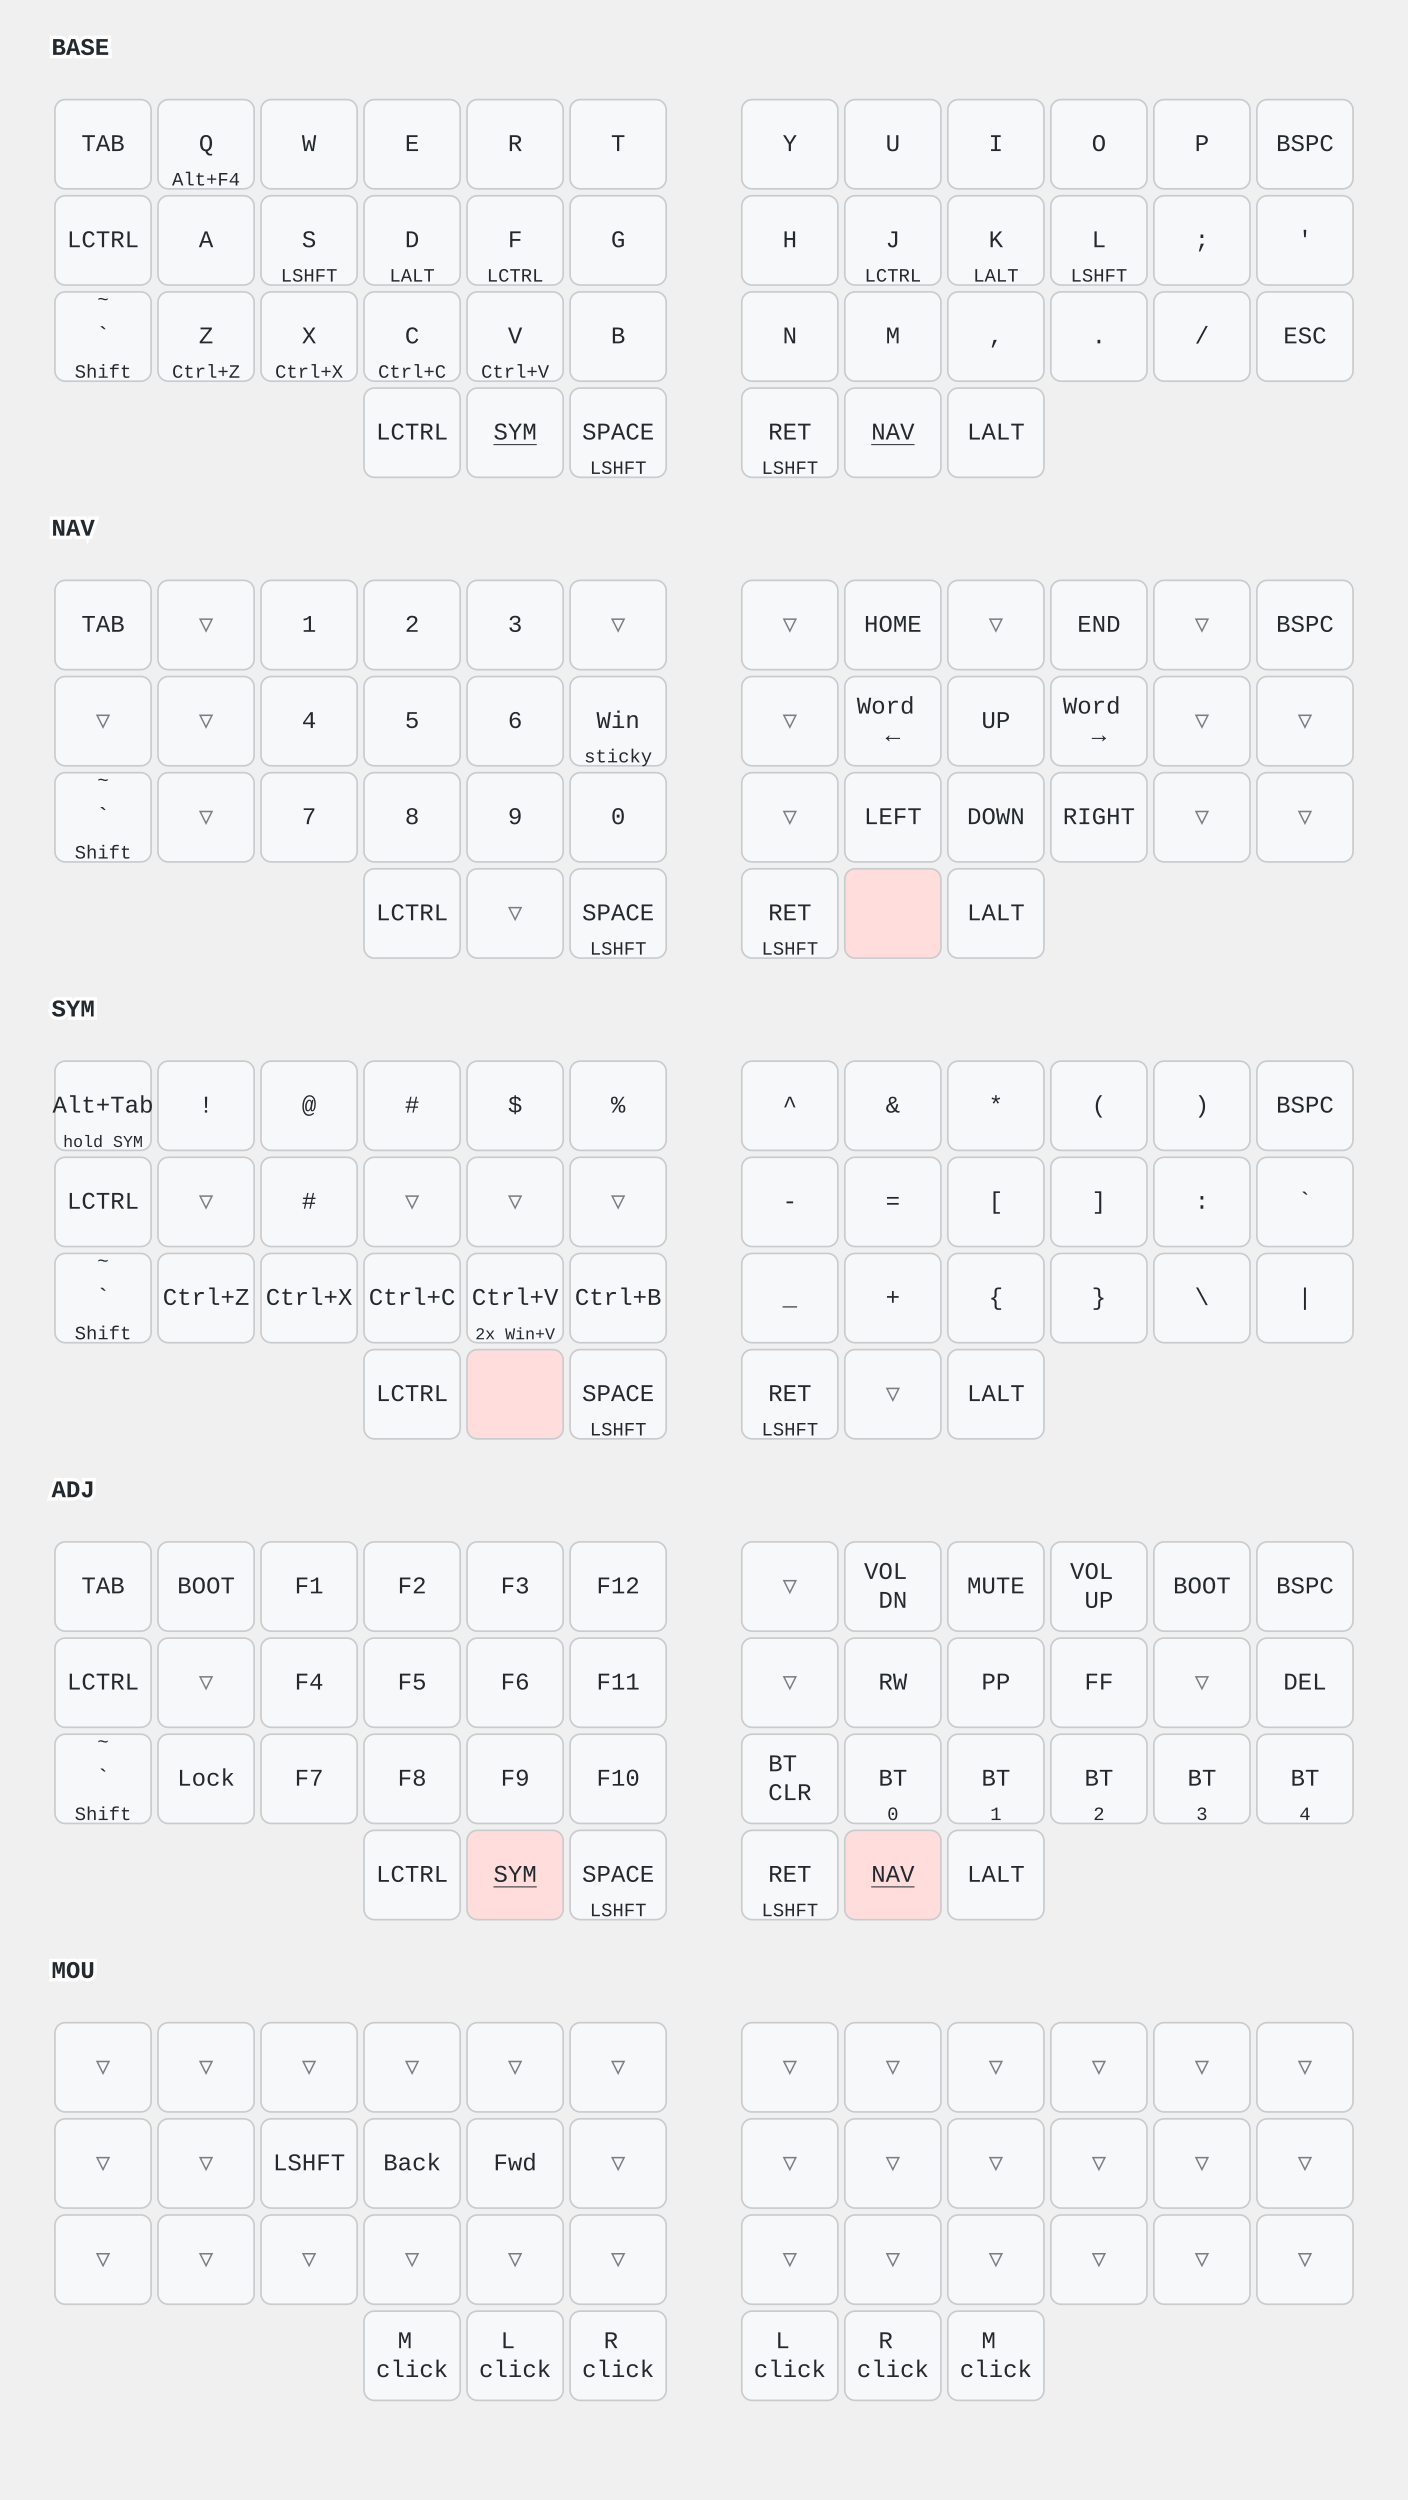
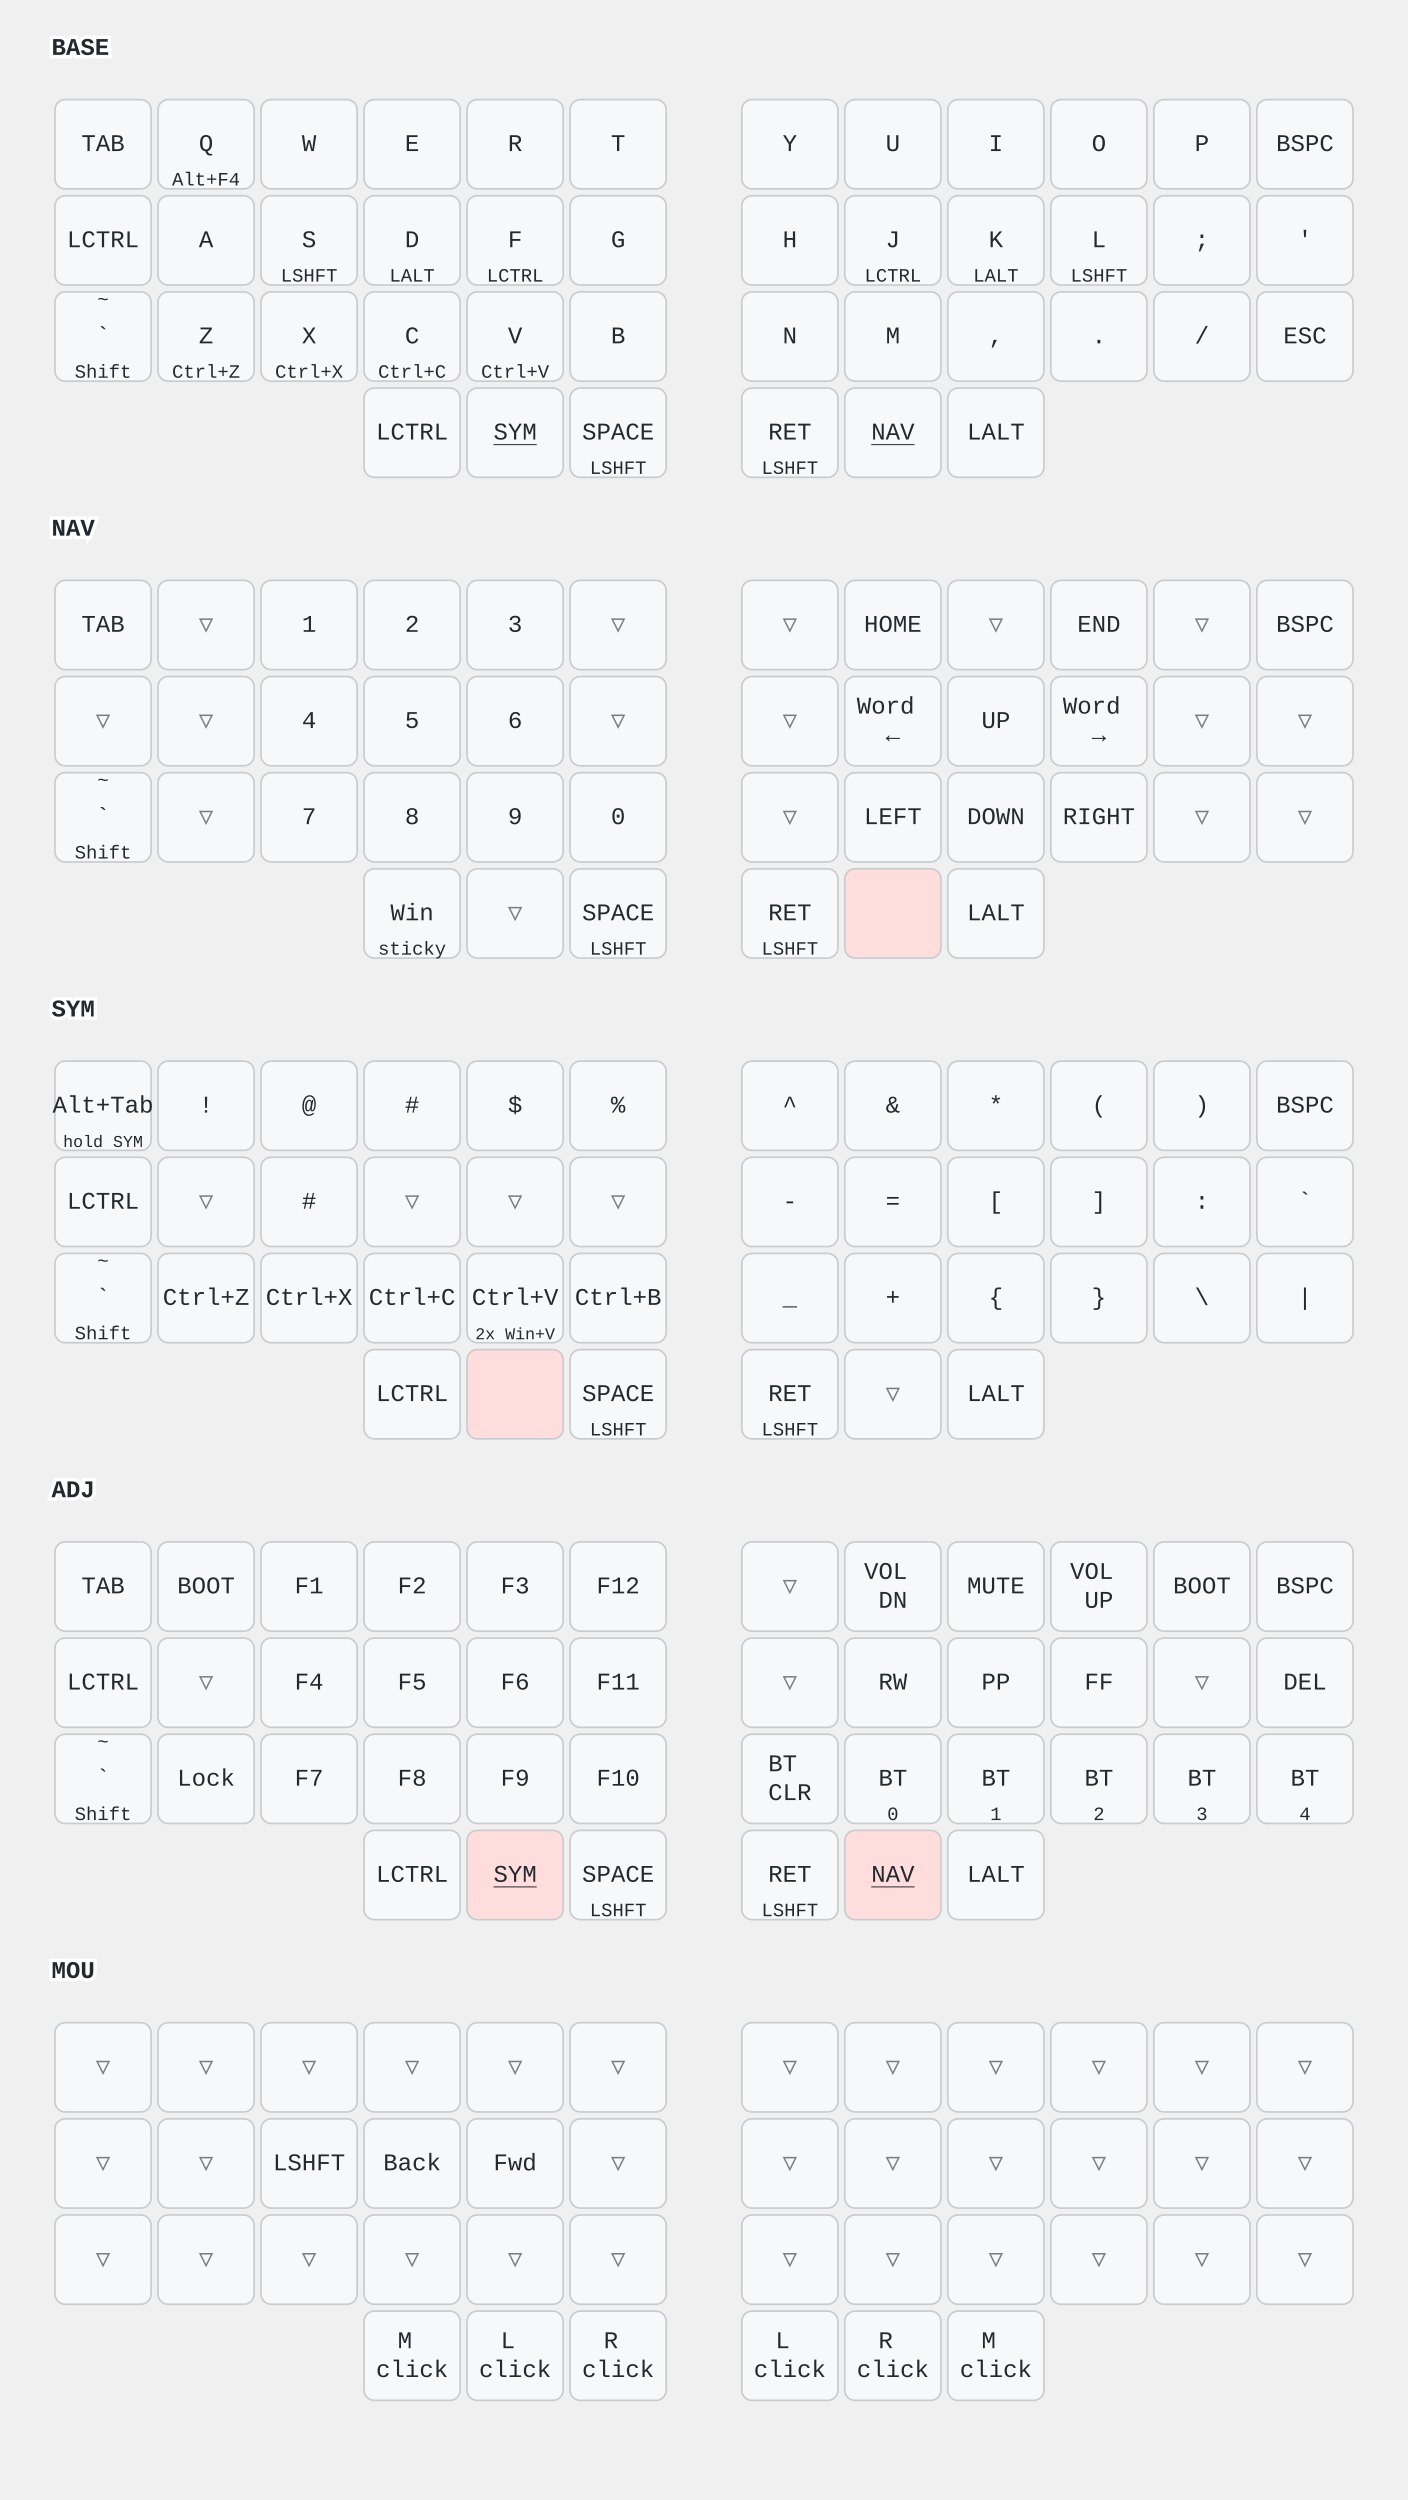
<svg xmlns="http://www.w3.org/2000/svg" width="820" height="1456" viewBox="0 0 820 1456" class="keymap">
  <style>/* inherit to force styles through use tags */
svg path {
    fill: inherit;
}

/* font and background color specifications */
svg.keymap {
    font-family: SFMono-Regular,Consolas,Liberation Mono,Menlo,monospace;
    font-size: 14px;
    font-kerning: normal;
    text-rendering: optimizeLegibility;
    fill: #24292e;
}

/* default key styling */
rect.key {
    fill: #f6f8fa;
}

rect.key, rect.combo {
    stroke: #c9cccf;
    stroke-width: 1;
}

/* default key side styling, only used is draw_key_sides is set */
rect.side {
    filter: brightness(90%);
}

/* color accent for combo boxes */
rect.combo, rect.combo-separate {
    fill: #cdf;
}

/* color accent for held keys */
rect.held, rect.combo.held {
    fill: #fdd;
}

/* color accent for ghost (optional) keys */
rect.ghost, rect.combo.ghost {
    stroke-dasharray: 4, 4;
    stroke-width: 2;
}

text {
    text-anchor: middle;
    dominant-baseline: middle;
}

/* styling for layer labels */
text.label {
    font-weight: bold;
    text-anchor: start;
    stroke: white;
    stroke-width: 4;
    paint-order: stroke;
}

/* styling for optional footer */
text.footer {
    text-anchor: end;
    dominant-baseline: auto;
    stroke: white;
    stroke-width: 4;
    paint-order: stroke;
}

/* styling for combo tap, and key non-tap label text */
text.combo, text.hold, text.shifted, text.left, text.right, text.tl, text.tr, text.bl, text.br {
    font-size: 11px;
}

text.hold, text.bl, text.br {
    text-anchor: middle;
    dominant-baseline: auto;
}

text.shifted, text.tl, text.tr {
    text-anchor: middle;
    dominant-baseline: hanging;
}

text.left, text.tl, text.bl {
    text-anchor: start;
}

text.right, text.tr, text.br {
    text-anchor: end;
}

text.layer-activator {
    text-decoration: underline;
}

/* styling for hold/shifted label text in combo box */
text.combo.hold, text.combo.shifted, text.combo.left, text.combo.right {
    font-size: 8px;
}

/* lighter symbol for transparent keys */
text.trans {
    fill: #7b7e81;
}

/* styling for combo dendrons */
path.combo {
    stroke-width: 1;
    stroke: gray;
    fill: none;
}

/* Start Tabler Icons Cleanup */
/* cannot use height/width with glyphs */
.icon-tabler &gt; path {
    fill: inherit;
    stroke: inherit;
    stroke-width: 2;
}
/* hide tabler's default box */
.icon-tabler &gt; path[stroke="none"][fill="none"] {
    visibility: hidden;
}
/* End Tabler Icons Cleanup */

@media (prefers-color-scheme: dark) {
svg.keymap { fill: #d1d6db; }
rect.key { fill: #3f4750; }
rect.key, rect.combo { stroke: #60666c; }
rect.combo, rect.combo-separate { fill: #1f3d7a; }
rect.held, rect.combo.held { fill: #854747; }
text.label, text.footer { stroke: black; }
text.trans { fill: #7e8184; }
path.combo { stroke: #7f7f7f; }

}</style>
  <g transform="translate(30, 0)" class="layer-BASE">
    <text x="0" y="28" class="label" id="BASE">BASE</text>
    <g transform="translate(0, 56)">
      <g transform="translate(30, 28)" class="key keypos-0">
        <rect rx="6" ry="6" x="-28" y="-26" width="56" height="52" class="key" />
        <text x="0" y="0" class="key tap">TAB</text>
      </g>
      <g transform="translate(90, 28)" class="key keypos-1">
        <rect rx="6" ry="6" x="-28" y="-26" width="56" height="52" class="key" />
        <text x="0" y="0" class="key tap">Q</text>
        <text x="0" y="24" class="key hold">Alt+F4</text>
      </g>
      <g transform="translate(150, 28)" class="key keypos-2">
        <rect rx="6" ry="6" x="-28" y="-26" width="56" height="52" class="key" />
        <text x="0" y="0" class="key tap">W</text>
      </g>
      <g transform="translate(210, 28)" class="key keypos-3">
        <rect rx="6" ry="6" x="-28" y="-26" width="56" height="52" class="key" />
        <text x="0" y="0" class="key tap">E</text>
      </g>
      <g transform="translate(270, 28)" class="key keypos-4">
        <rect rx="6" ry="6" x="-28" y="-26" width="56" height="52" class="key" />
        <text x="0" y="0" class="key tap">R</text>
      </g>
      <g transform="translate(330, 28)" class="key keypos-5">
        <rect rx="6" ry="6" x="-28" y="-26" width="56" height="52" class="key" />
        <text x="0" y="0" class="key tap">T</text>
      </g>
      <g transform="translate(430, 28)" class="key keypos-6">
        <rect rx="6" ry="6" x="-28" y="-26" width="56" height="52" class="key" />
        <text x="0" y="0" class="key tap">Y</text>
      </g>
      <g transform="translate(490, 28)" class="key keypos-7">
        <rect rx="6" ry="6" x="-28" y="-26" width="56" height="52" class="key" />
        <text x="0" y="0" class="key tap">U</text>
      </g>
      <g transform="translate(550, 28)" class="key keypos-8">
        <rect rx="6" ry="6" x="-28" y="-26" width="56" height="52" class="key" />
        <text x="0" y="0" class="key tap">I</text>
      </g>
      <g transform="translate(610, 28)" class="key keypos-9">
        <rect rx="6" ry="6" x="-28" y="-26" width="56" height="52" class="key" />
        <text x="0" y="0" class="key tap">O</text>
      </g>
      <g transform="translate(670, 28)" class="key keypos-10">
        <rect rx="6" ry="6" x="-28" y="-26" width="56" height="52" class="key" />
        <text x="0" y="0" class="key tap">P</text>
      </g>
      <g transform="translate(730, 28)" class="key keypos-11">
        <rect rx="6" ry="6" x="-28" y="-26" width="56" height="52" class="key" />
        <text x="0" y="0" class="key tap">BSPC</text>
      </g>
      <g transform="translate(30, 84)" class="key keypos-12">
        <rect rx="6" ry="6" x="-28" y="-26" width="56" height="52" class="key" />
        <text x="0" y="0" class="key tap">LCTRL</text>
      </g>
      <g transform="translate(90, 84)" class="key keypos-13">
        <rect rx="6" ry="6" x="-28" y="-26" width="56" height="52" class="key" />
        <text x="0" y="0" class="key tap">A</text>
      </g>
      <g transform="translate(150, 84)" class="key keypos-14">
        <rect rx="6" ry="6" x="-28" y="-26" width="56" height="52" class="key" />
        <text x="0" y="0" class="key tap">S</text>
        <text x="0" y="24" class="key hold">LSHFT</text>
      </g>
      <g transform="translate(210, 84)" class="key keypos-15">
        <rect rx="6" ry="6" x="-28" y="-26" width="56" height="52" class="key" />
        <text x="0" y="0" class="key tap">D</text>
        <text x="0" y="24" class="key hold">LALT</text>
      </g>
      <g transform="translate(270, 84)" class="key keypos-16">
        <rect rx="6" ry="6" x="-28" y="-26" width="56" height="52" class="key" />
        <text x="0" y="0" class="key tap">F</text>
        <text x="0" y="24" class="key hold">LCTRL</text>
      </g>
      <g transform="translate(330, 84)" class="key keypos-17">
        <rect rx="6" ry="6" x="-28" y="-26" width="56" height="52" class="key" />
        <text x="0" y="0" class="key tap">G</text>
      </g>
      <g transform="translate(430, 84)" class="key keypos-18">
        <rect rx="6" ry="6" x="-28" y="-26" width="56" height="52" class="key" />
        <text x="0" y="0" class="key tap">H</text>
      </g>
      <g transform="translate(490, 84)" class="key keypos-19">
        <rect rx="6" ry="6" x="-28" y="-26" width="56" height="52" class="key" />
        <text x="0" y="0" class="key tap">J</text>
        <text x="0" y="24" class="key hold">LCTRL</text>
      </g>
      <g transform="translate(550, 84)" class="key keypos-20">
        <rect rx="6" ry="6" x="-28" y="-26" width="56" height="52" class="key" />
        <text x="0" y="0" class="key tap">K</text>
        <text x="0" y="24" class="key hold">LALT</text>
      </g>
      <g transform="translate(610, 84)" class="key keypos-21">
        <rect rx="6" ry="6" x="-28" y="-26" width="56" height="52" class="key" />
        <text x="0" y="0" class="key tap">L</text>
        <text x="0" y="24" class="key hold">LSHFT</text>
      </g>
      <g transform="translate(670, 84)" class="key keypos-22">
        <rect rx="6" ry="6" x="-28" y="-26" width="56" height="52" class="key" />
        <text x="0" y="0" class="key tap">;</text>
      </g>
      <g transform="translate(730, 84)" class="key keypos-23">
        <rect rx="6" ry="6" x="-28" y="-26" width="56" height="52" class="key" />
        <text x="0" y="0" class="key tap">'</text>
      </g>
      <g transform="translate(30, 140)" class="key keypos-24">
        <rect rx="6" ry="6" x="-28" y="-26" width="56" height="52" class="key" />
        <text x="0" y="0" class="key tap">`</text>
        <text x="0" y="24" class="key hold">Shift</text>
        <text x="0" y="-24" class="key shifted">~</text>
      </g>
      <g transform="translate(90, 140)" class="key keypos-25">
        <rect rx="6" ry="6" x="-28" y="-26" width="56" height="52" class="key" />
        <text x="0" y="0" class="key tap">Z</text>
        <text x="0" y="24" class="key hold">Ctrl+Z</text>
      </g>
      <g transform="translate(150, 140)" class="key keypos-26">
        <rect rx="6" ry="6" x="-28" y="-26" width="56" height="52" class="key" />
        <text x="0" y="0" class="key tap">X</text>
        <text x="0" y="24" class="key hold">Ctrl+X</text>
      </g>
      <g transform="translate(210, 140)" class="key keypos-27">
        <rect rx="6" ry="6" x="-28" y="-26" width="56" height="52" class="key" />
        <text x="0" y="0" class="key tap">C</text>
        <text x="0" y="24" class="key hold">Ctrl+C</text>
      </g>
      <g transform="translate(270, 140)" class="key keypos-28">
        <rect rx="6" ry="6" x="-28" y="-26" width="56" height="52" class="key" />
        <text x="0" y="0" class="key tap">V</text>
        <text x="0" y="24" class="key hold">Ctrl+V</text>
      </g>
      <g transform="translate(330, 140)" class="key keypos-29">
        <rect rx="6" ry="6" x="-28" y="-26" width="56" height="52" class="key" />
        <text x="0" y="0" class="key tap">B</text>
      </g>
      <g transform="translate(430, 140)" class="key keypos-30">
        <rect rx="6" ry="6" x="-28" y="-26" width="56" height="52" class="key" />
        <text x="0" y="0" class="key tap">N</text>
      </g>
      <g transform="translate(490, 140)" class="key keypos-31">
        <rect rx="6" ry="6" x="-28" y="-26" width="56" height="52" class="key" />
        <text x="0" y="0" class="key tap">M</text>
      </g>
      <g transform="translate(550, 140)" class="key keypos-32">
        <rect rx="6" ry="6" x="-28" y="-26" width="56" height="52" class="key" />
        <text x="0" y="0" class="key tap">,</text>
      </g>
      <g transform="translate(610, 140)" class="key keypos-33">
        <rect rx="6" ry="6" x="-28" y="-26" width="56" height="52" class="key" />
        <text x="0" y="0" class="key tap">.</text>
      </g>
      <g transform="translate(670, 140)" class="key keypos-34">
        <rect rx="6" ry="6" x="-28" y="-26" width="56" height="52" class="key" />
        <text x="0" y="0" class="key tap">/</text>
      </g>
      <g transform="translate(730, 140)" class="key keypos-35">
        <rect rx="6" ry="6" x="-28" y="-26" width="56" height="52" class="key" />
        <text x="0" y="0" class="key tap">ESC</text>
      </g>
      <g transform="translate(210, 196)" class="key keypos-36">
        <rect rx="6" ry="6" x="-28" y="-26" width="56" height="52" class="key" />
        <text x="0" y="0" class="key tap">LCTRL</text>
      </g>
      <g transform="translate(270, 196)" class="key keypos-37">
        <rect rx="6" ry="6" x="-28" y="-26" width="56" height="52" class="key" />
        <a href="#SYM">
          <text x="0" y="0" class="key tap layer-activator">SYM</text>
        </a>
      </g>
      <g transform="translate(330, 196)" class="key keypos-38">
        <rect rx="6" ry="6" x="-28" y="-26" width="56" height="52" class="key" />
        <text x="0" y="0" class="key tap">SPACE</text>
        <text x="0" y="24" class="key hold">LSHFT</text>
      </g>
      <g transform="translate(430, 196)" class="key keypos-39">
        <rect rx="6" ry="6" x="-28" y="-26" width="56" height="52" class="key" />
        <text x="0" y="0" class="key tap">RET</text>
        <text x="0" y="24" class="key hold">LSHFT</text>
      </g>
      <g transform="translate(490, 196)" class="key keypos-40">
        <rect rx="6" ry="6" x="-28" y="-26" width="56" height="52" class="key" />
        <a href="#NAV">
          <text x="0" y="0" class="key tap layer-activator">NAV</text>
        </a>
      </g>
      <g transform="translate(550, 196)" class="key keypos-41">
        <rect rx="6" ry="6" x="-28" y="-26" width="56" height="52" class="key" />
        <text x="0" y="0" class="key tap">LALT</text>
      </g>
    </g>
  </g>
  <g transform="translate(30, 280)" class="layer-NAV">
    <text x="0" y="28" class="label" id="NAV">NAV</text>
    <g transform="translate(0, 56)">
      <g transform="translate(30, 28)" class="key keypos-0">
        <rect rx="6" ry="6" x="-28" y="-26" width="56" height="52" class="key" />
        <text x="0" y="0" class="key tap">TAB</text>
      </g>
      <g transform="translate(90, 28)" class="key trans keypos-1">
        <rect rx="6" ry="6" x="-28" y="-26" width="56" height="52" class="key trans" />
        <text x="0" y="0" class="key trans tap">▽</text>
      </g>
      <g transform="translate(150, 28)" class="key keypos-2">
        <rect rx="6" ry="6" x="-28" y="-26" width="56" height="52" class="key" />
        <text x="0" y="0" class="key tap">1</text>
      </g>
      <g transform="translate(210, 28)" class="key keypos-3">
        <rect rx="6" ry="6" x="-28" y="-26" width="56" height="52" class="key" />
        <text x="0" y="0" class="key tap">2</text>
      </g>
      <g transform="translate(270, 28)" class="key keypos-4">
        <rect rx="6" ry="6" x="-28" y="-26" width="56" height="52" class="key" />
        <text x="0" y="0" class="key tap">3</text>
      </g>
      <g transform="translate(330, 28)" class="key trans keypos-5">
        <rect rx="6" ry="6" x="-28" y="-26" width="56" height="52" class="key trans" />
        <text x="0" y="0" class="key trans tap">▽</text>
      </g>
      <g transform="translate(430, 28)" class="key trans keypos-6">
        <rect rx="6" ry="6" x="-28" y="-26" width="56" height="52" class="key trans" />
        <text x="0" y="0" class="key trans tap">▽</text>
      </g>
      <g transform="translate(490, 28)" class="key keypos-7">
        <rect rx="6" ry="6" x="-28" y="-26" width="56" height="52" class="key" />
        <text x="0" y="0" class="key tap">HOME</text>
      </g>
      <g transform="translate(550, 28)" class="key trans keypos-8">
        <rect rx="6" ry="6" x="-28" y="-26" width="56" height="52" class="key trans" />
        <text x="0" y="0" class="key trans tap">▽</text>
      </g>
      <g transform="translate(610, 28)" class="key keypos-9">
        <rect rx="6" ry="6" x="-28" y="-26" width="56" height="52" class="key" />
        <text x="0" y="0" class="key tap">END</text>
      </g>
      <g transform="translate(670, 28)" class="key trans keypos-10">
        <rect rx="6" ry="6" x="-28" y="-26" width="56" height="52" class="key trans" />
        <text x="0" y="0" class="key trans tap">▽</text>
      </g>
      <g transform="translate(730, 28)" class="key keypos-11">
        <rect rx="6" ry="6" x="-28" y="-26" width="56" height="52" class="key" />
        <text x="0" y="0" class="key tap">BSPC</text>
      </g>
      <g transform="translate(30, 84)" class="key trans keypos-12">
        <rect rx="6" ry="6" x="-28" y="-26" width="56" height="52" class="key trans" />
        <text x="0" y="0" class="key trans tap">▽</text>
      </g>
      <g transform="translate(90, 84)" class="key trans keypos-13">
        <rect rx="6" ry="6" x="-28" y="-26" width="56" height="52" class="key trans" />
        <text x="0" y="0" class="key trans tap">▽</text>
      </g>
      <g transform="translate(150, 84)" class="key keypos-14">
        <rect rx="6" ry="6" x="-28" y="-26" width="56" height="52" class="key" />
        <text x="0" y="0" class="key tap">4</text>
      </g>
      <g transform="translate(210, 84)" class="key keypos-15">
        <rect rx="6" ry="6" x="-28" y="-26" width="56" height="52" class="key" />
        <text x="0" y="0" class="key tap">5</text>
      </g>
      <g transform="translate(270, 84)" class="key keypos-16">
        <rect rx="6" ry="6" x="-28" y="-26" width="56" height="52" class="key" />
        <text x="0" y="0" class="key tap">6</text>
      </g>
-       <g transform="translate(330, 84)" class="key keypos-17">
-         <rect rx="6" ry="6" x="-28" y="-26" width="56" height="52" class="key" />
-         <text x="0" y="0" class="key tap">Win</text>
-         <text x="0" y="24" class="key hold">sticky</text>
+       <g transform="translate(330, 84)" class="key trans keypos-17">
+         <rect rx="6" ry="6" x="-28" y="-26" width="56" height="52" class="key trans" />
+         <text x="0" y="0" class="key trans tap">▽</text>
      </g>
      <g transform="translate(430, 84)" class="key trans keypos-18">
        <rect rx="6" ry="6" x="-28" y="-26" width="56" height="52" class="key trans" />
        <text x="0" y="0" class="key trans tap">▽</text>
      </g>
      <g transform="translate(490, 84)" class="key keypos-19">
        <rect rx="6" ry="6" x="-28" y="-26" width="56" height="52" class="key" />
        <text x="0" y="0" class="key tap">
          <tspan x="0" dy="-0.6em">Word</tspan>
          <tspan x="0" dy="1.2em">←</tspan>
        </text>
      </g>
      <g transform="translate(550, 84)" class="key keypos-20">
        <rect rx="6" ry="6" x="-28" y="-26" width="56" height="52" class="key" />
        <text x="0" y="0" class="key tap">UP</text>
      </g>
      <g transform="translate(610, 84)" class="key keypos-21">
        <rect rx="6" ry="6" x="-28" y="-26" width="56" height="52" class="key" />
        <text x="0" y="0" class="key tap">
          <tspan x="0" dy="-0.6em">Word</tspan>
          <tspan x="0" dy="1.2em">→</tspan>
        </text>
      </g>
      <g transform="translate(670, 84)" class="key trans keypos-22">
        <rect rx="6" ry="6" x="-28" y="-26" width="56" height="52" class="key trans" />
        <text x="0" y="0" class="key trans tap">▽</text>
      </g>
      <g transform="translate(730, 84)" class="key trans keypos-23">
        <rect rx="6" ry="6" x="-28" y="-26" width="56" height="52" class="key trans" />
        <text x="0" y="0" class="key trans tap">▽</text>
      </g>
      <g transform="translate(30, 140)" class="key keypos-24">
        <rect rx="6" ry="6" x="-28" y="-26" width="56" height="52" class="key" />
        <text x="0" y="0" class="key tap">`</text>
        <text x="0" y="24" class="key hold">Shift</text>
        <text x="0" y="-24" class="key shifted">~</text>
      </g>
      <g transform="translate(90, 140)" class="key trans keypos-25">
        <rect rx="6" ry="6" x="-28" y="-26" width="56" height="52" class="key trans" />
        <text x="0" y="0" class="key trans tap">▽</text>
      </g>
      <g transform="translate(150, 140)" class="key keypos-26">
        <rect rx="6" ry="6" x="-28" y="-26" width="56" height="52" class="key" />
        <text x="0" y="0" class="key tap">7</text>
      </g>
      <g transform="translate(210, 140)" class="key keypos-27">
        <rect rx="6" ry="6" x="-28" y="-26" width="56" height="52" class="key" />
        <text x="0" y="0" class="key tap">8</text>
      </g>
      <g transform="translate(270, 140)" class="key keypos-28">
        <rect rx="6" ry="6" x="-28" y="-26" width="56" height="52" class="key" />
        <text x="0" y="0" class="key tap">9</text>
      </g>
      <g transform="translate(330, 140)" class="key keypos-29">
        <rect rx="6" ry="6" x="-28" y="-26" width="56" height="52" class="key" />
        <text x="0" y="0" class="key tap">0</text>
      </g>
      <g transform="translate(430, 140)" class="key trans keypos-30">
        <rect rx="6" ry="6" x="-28" y="-26" width="56" height="52" class="key trans" />
        <text x="0" y="0" class="key trans tap">▽</text>
      </g>
      <g transform="translate(490, 140)" class="key keypos-31">
        <rect rx="6" ry="6" x="-28" y="-26" width="56" height="52" class="key" />
        <text x="0" y="0" class="key tap">LEFT</text>
      </g>
      <g transform="translate(550, 140)" class="key keypos-32">
        <rect rx="6" ry="6" x="-28" y="-26" width="56" height="52" class="key" />
        <text x="0" y="0" class="key tap">DOWN</text>
      </g>
      <g transform="translate(610, 140)" class="key keypos-33">
        <rect rx="6" ry="6" x="-28" y="-26" width="56" height="52" class="key" />
        <text x="0" y="0" class="key tap">RIGHT</text>
      </g>
      <g transform="translate(670, 140)" class="key trans keypos-34">
        <rect rx="6" ry="6" x="-28" y="-26" width="56" height="52" class="key trans" />
        <text x="0" y="0" class="key trans tap">▽</text>
      </g>
      <g transform="translate(730, 140)" class="key trans keypos-35">
        <rect rx="6" ry="6" x="-28" y="-26" width="56" height="52" class="key trans" />
        <text x="0" y="0" class="key trans tap">▽</text>
      </g>
      <g transform="translate(210, 196)" class="key keypos-36">
        <rect rx="6" ry="6" x="-28" y="-26" width="56" height="52" class="key" />
-         <text x="0" y="0" class="key tap">LCTRL</text>
+         <text x="0" y="0" class="key tap">Win</text>
+         <text x="0" y="24" class="key hold">sticky</text>
      </g>
      <g transform="translate(270, 196)" class="key trans keypos-37">
        <rect rx="6" ry="6" x="-28" y="-26" width="56" height="52" class="key trans" />
        <text x="0" y="0" class="key trans tap">▽</text>
      </g>
      <g transform="translate(330, 196)" class="key keypos-38">
        <rect rx="6" ry="6" x="-28" y="-26" width="56" height="52" class="key" />
        <text x="0" y="0" class="key tap">SPACE</text>
        <text x="0" y="24" class="key hold">LSHFT</text>
      </g>
      <g transform="translate(430, 196)" class="key keypos-39">
        <rect rx="6" ry="6" x="-28" y="-26" width="56" height="52" class="key" />
        <text x="0" y="0" class="key tap">RET</text>
        <text x="0" y="24" class="key hold">LSHFT</text>
      </g>
      <g transform="translate(490, 196)" class="key held keypos-40">
        <rect rx="6" ry="6" x="-28" y="-26" width="56" height="52" class="key held" />
      </g>
      <g transform="translate(550, 196)" class="key keypos-41">
        <rect rx="6" ry="6" x="-28" y="-26" width="56" height="52" class="key" />
        <text x="0" y="0" class="key tap">LALT</text>
      </g>
    </g>
  </g>
  <g transform="translate(30, 560)" class="layer-SYM">
    <text x="0" y="28" class="label" id="SYM">SYM</text>
    <g transform="translate(0, 56)">
      <g transform="translate(30, 28)" class="key keypos-0">
        <rect rx="6" ry="6" x="-28" y="-26" width="56" height="52" class="key" />
        <text x="0" y="0" class="key tap">Alt+Tab</text>
        <text x="0" y="24" class="key hold">
          <tspan style="font-size: 88%">hold SYM</tspan>
        </text>
      </g>
      <g transform="translate(90, 28)" class="key keypos-1">
        <rect rx="6" ry="6" x="-28" y="-26" width="56" height="52" class="key" />
        <text x="0" y="0" class="key tap">!</text>
      </g>
      <g transform="translate(150, 28)" class="key keypos-2">
        <rect rx="6" ry="6" x="-28" y="-26" width="56" height="52" class="key" />
        <text x="0" y="0" class="key tap">@</text>
      </g>
      <g transform="translate(210, 28)" class="key keypos-3">
        <rect rx="6" ry="6" x="-28" y="-26" width="56" height="52" class="key" />
        <text x="0" y="0" class="key tap">#</text>
      </g>
      <g transform="translate(270, 28)" class="key keypos-4">
        <rect rx="6" ry="6" x="-28" y="-26" width="56" height="52" class="key" />
        <text x="0" y="0" class="key tap">$</text>
      </g>
      <g transform="translate(330, 28)" class="key keypos-5">
        <rect rx="6" ry="6" x="-28" y="-26" width="56" height="52" class="key" />
        <text x="0" y="0" class="key tap">%</text>
      </g>
      <g transform="translate(430, 28)" class="key keypos-6">
        <rect rx="6" ry="6" x="-28" y="-26" width="56" height="52" class="key" />
        <text x="0" y="0" class="key tap">^</text>
      </g>
      <g transform="translate(490, 28)" class="key keypos-7">
        <rect rx="6" ry="6" x="-28" y="-26" width="56" height="52" class="key" />
        <text x="0" y="0" class="key tap">&amp;</text>
      </g>
      <g transform="translate(550, 28)" class="key keypos-8">
        <rect rx="6" ry="6" x="-28" y="-26" width="56" height="52" class="key" />
        <text x="0" y="0" class="key tap">*</text>
      </g>
      <g transform="translate(610, 28)" class="key keypos-9">
        <rect rx="6" ry="6" x="-28" y="-26" width="56" height="52" class="key" />
        <text x="0" y="0" class="key tap">(</text>
      </g>
      <g transform="translate(670, 28)" class="key keypos-10">
        <rect rx="6" ry="6" x="-28" y="-26" width="56" height="52" class="key" />
        <text x="0" y="0" class="key tap">)</text>
      </g>
      <g transform="translate(730, 28)" class="key keypos-11">
        <rect rx="6" ry="6" x="-28" y="-26" width="56" height="52" class="key" />
        <text x="0" y="0" class="key tap">BSPC</text>
      </g>
      <g transform="translate(30, 84)" class="key keypos-12">
        <rect rx="6" ry="6" x="-28" y="-26" width="56" height="52" class="key" />
        <text x="0" y="0" class="key tap">LCTRL</text>
      </g>
      <g transform="translate(90, 84)" class="key trans keypos-13">
        <rect rx="6" ry="6" x="-28" y="-26" width="56" height="52" class="key trans" />
        <text x="0" y="0" class="key trans tap">▽</text>
      </g>
      <g transform="translate(150, 84)" class="key keypos-14">
        <rect rx="6" ry="6" x="-28" y="-26" width="56" height="52" class="key" />
        <text x="0" y="0" class="key tap">#</text>
      </g>
      <g transform="translate(210, 84)" class="key trans keypos-15">
        <rect rx="6" ry="6" x="-28" y="-26" width="56" height="52" class="key trans" />
        <text x="0" y="0" class="key trans tap">▽</text>
      </g>
      <g transform="translate(270, 84)" class="key trans keypos-16">
        <rect rx="6" ry="6" x="-28" y="-26" width="56" height="52" class="key trans" />
        <text x="0" y="0" class="key trans tap">▽</text>
      </g>
      <g transform="translate(330, 84)" class="key trans keypos-17">
        <rect rx="6" ry="6" x="-28" y="-26" width="56" height="52" class="key trans" />
        <text x="0" y="0" class="key trans tap">▽</text>
      </g>
      <g transform="translate(430, 84)" class="key keypos-18">
        <rect rx="6" ry="6" x="-28" y="-26" width="56" height="52" class="key" />
        <text x="0" y="0" class="key tap">-</text>
      </g>
      <g transform="translate(490, 84)" class="key keypos-19">
        <rect rx="6" ry="6" x="-28" y="-26" width="56" height="52" class="key" />
        <text x="0" y="0" class="key tap">=</text>
      </g>
      <g transform="translate(550, 84)" class="key keypos-20">
        <rect rx="6" ry="6" x="-28" y="-26" width="56" height="52" class="key" />
        <text x="0" y="0" class="key tap">[</text>
      </g>
      <g transform="translate(610, 84)" class="key keypos-21">
        <rect rx="6" ry="6" x="-28" y="-26" width="56" height="52" class="key" />
        <text x="0" y="0" class="key tap">]</text>
      </g>
      <g transform="translate(670, 84)" class="key keypos-22">
        <rect rx="6" ry="6" x="-28" y="-26" width="56" height="52" class="key" />
        <text x="0" y="0" class="key tap">:</text>
      </g>
      <g transform="translate(730, 84)" class="key keypos-23">
        <rect rx="6" ry="6" x="-28" y="-26" width="56" height="52" class="key" />
        <text x="0" y="0" class="key tap">`</text>
      </g>
      <g transform="translate(30, 140)" class="key keypos-24">
        <rect rx="6" ry="6" x="-28" y="-26" width="56" height="52" class="key" />
        <text x="0" y="0" class="key tap">`</text>
        <text x="0" y="24" class="key hold">Shift</text>
        <text x="0" y="-24" class="key shifted">~</text>
      </g>
      <g transform="translate(90, 140)" class="key keypos-25">
        <rect rx="6" ry="6" x="-28" y="-26" width="56" height="52" class="key" />
        <text x="0" y="0" class="key tap">Ctrl+Z</text>
      </g>
      <g transform="translate(150, 140)" class="key keypos-26">
        <rect rx="6" ry="6" x="-28" y="-26" width="56" height="52" class="key" />
        <text x="0" y="0" class="key tap">Ctrl+X</text>
      </g>
      <g transform="translate(210, 140)" class="key keypos-27">
        <rect rx="6" ry="6" x="-28" y="-26" width="56" height="52" class="key" />
        <text x="0" y="0" class="key tap">Ctrl+C</text>
      </g>
      <g transform="translate(270, 140)" class="key keypos-28">
        <rect rx="6" ry="6" x="-28" y="-26" width="56" height="52" class="key" />
        <text x="0" y="0" class="key tap">Ctrl+V</text>
        <text x="0" y="24" class="key hold">
          <tspan style="font-size: 88%">2x Win+V</tspan>
        </text>
      </g>
      <g transform="translate(330, 140)" class="key keypos-29">
        <rect rx="6" ry="6" x="-28" y="-26" width="56" height="52" class="key" />
        <text x="0" y="0" class="key tap">Ctrl+B</text>
      </g>
      <g transform="translate(430, 140)" class="key keypos-30">
        <rect rx="6" ry="6" x="-28" y="-26" width="56" height="52" class="key" />
        <text x="0" y="0" class="key tap">_</text>
      </g>
      <g transform="translate(490, 140)" class="key keypos-31">
        <rect rx="6" ry="6" x="-28" y="-26" width="56" height="52" class="key" />
        <text x="0" y="0" class="key tap">+</text>
      </g>
      <g transform="translate(550, 140)" class="key keypos-32">
        <rect rx="6" ry="6" x="-28" y="-26" width="56" height="52" class="key" />
        <text x="0" y="0" class="key tap">{</text>
      </g>
      <g transform="translate(610, 140)" class="key keypos-33">
        <rect rx="6" ry="6" x="-28" y="-26" width="56" height="52" class="key" />
        <text x="0" y="0" class="key tap">}</text>
      </g>
      <g transform="translate(670, 140)" class="key keypos-34">
        <rect rx="6" ry="6" x="-28" y="-26" width="56" height="52" class="key" />
        <text x="0" y="0" class="key tap">\</text>
      </g>
      <g transform="translate(730, 140)" class="key keypos-35">
        <rect rx="6" ry="6" x="-28" y="-26" width="56" height="52" class="key" />
        <text x="0" y="0" class="key tap">|</text>
      </g>
      <g transform="translate(210, 196)" class="key keypos-36">
        <rect rx="6" ry="6" x="-28" y="-26" width="56" height="52" class="key" />
        <text x="0" y="0" class="key tap">LCTRL</text>
      </g>
      <g transform="translate(270, 196)" class="key held keypos-37">
        <rect rx="6" ry="6" x="-28" y="-26" width="56" height="52" class="key held" />
      </g>
      <g transform="translate(330, 196)" class="key keypos-38">
        <rect rx="6" ry="6" x="-28" y="-26" width="56" height="52" class="key" />
        <text x="0" y="0" class="key tap">SPACE</text>
        <text x="0" y="24" class="key hold">LSHFT</text>
      </g>
      <g transform="translate(430, 196)" class="key keypos-39">
        <rect rx="6" ry="6" x="-28" y="-26" width="56" height="52" class="key" />
        <text x="0" y="0" class="key tap">RET</text>
        <text x="0" y="24" class="key hold">LSHFT</text>
      </g>
      <g transform="translate(490, 196)" class="key trans keypos-40">
        <rect rx="6" ry="6" x="-28" y="-26" width="56" height="52" class="key trans" />
        <text x="0" y="0" class="key trans tap">▽</text>
      </g>
      <g transform="translate(550, 196)" class="key keypos-41">
        <rect rx="6" ry="6" x="-28" y="-26" width="56" height="52" class="key" />
        <text x="0" y="0" class="key tap">LALT</text>
      </g>
    </g>
  </g>
  <g transform="translate(30, 840)" class="layer-ADJ">
    <text x="0" y="28" class="label" id="ADJ">ADJ</text>
    <g transform="translate(0, 56)">
      <g transform="translate(30, 28)" class="key keypos-0">
        <rect rx="6" ry="6" x="-28" y="-26" width="56" height="52" class="key" />
        <text x="0" y="0" class="key tap">TAB</text>
      </g>
      <g transform="translate(90, 28)" class="key keypos-1">
        <rect rx="6" ry="6" x="-28" y="-26" width="56" height="52" class="key" />
        <text x="0" y="0" class="key tap">BOOT</text>
      </g>
      <g transform="translate(150, 28)" class="key keypos-2">
        <rect rx="6" ry="6" x="-28" y="-26" width="56" height="52" class="key" />
        <text x="0" y="0" class="key tap">F1</text>
      </g>
      <g transform="translate(210, 28)" class="key keypos-3">
        <rect rx="6" ry="6" x="-28" y="-26" width="56" height="52" class="key" />
        <text x="0" y="0" class="key tap">F2</text>
      </g>
      <g transform="translate(270, 28)" class="key keypos-4">
        <rect rx="6" ry="6" x="-28" y="-26" width="56" height="52" class="key" />
        <text x="0" y="0" class="key tap">F3</text>
      </g>
      <g transform="translate(330, 28)" class="key keypos-5">
        <rect rx="6" ry="6" x="-28" y="-26" width="56" height="52" class="key" />
        <text x="0" y="0" class="key tap">F12</text>
      </g>
      <g transform="translate(430, 28)" class="key trans keypos-6">
        <rect rx="6" ry="6" x="-28" y="-26" width="56" height="52" class="key trans" />
        <text x="0" y="0" class="key trans tap">▽</text>
      </g>
      <g transform="translate(490, 28)" class="key keypos-7">
        <rect rx="6" ry="6" x="-28" y="-26" width="56" height="52" class="key" />
        <text x="0" y="0" class="key tap">
          <tspan x="0" dy="-0.6em">VOL</tspan>
          <tspan x="0" dy="1.2em">DN</tspan>
        </text>
      </g>
      <g transform="translate(550, 28)" class="key keypos-8">
        <rect rx="6" ry="6" x="-28" y="-26" width="56" height="52" class="key" />
        <text x="0" y="0" class="key tap">MUTE</text>
      </g>
      <g transform="translate(610, 28)" class="key keypos-9">
        <rect rx="6" ry="6" x="-28" y="-26" width="56" height="52" class="key" />
        <text x="0" y="0" class="key tap">
          <tspan x="0" dy="-0.6em">VOL</tspan>
          <tspan x="0" dy="1.2em">UP</tspan>
        </text>
      </g>
      <g transform="translate(670, 28)" class="key keypos-10">
        <rect rx="6" ry="6" x="-28" y="-26" width="56" height="52" class="key" />
        <text x="0" y="0" class="key tap">BOOT</text>
      </g>
      <g transform="translate(730, 28)" class="key keypos-11">
        <rect rx="6" ry="6" x="-28" y="-26" width="56" height="52" class="key" />
        <text x="0" y="0" class="key tap">BSPC</text>
      </g>
      <g transform="translate(30, 84)" class="key keypos-12">
        <rect rx="6" ry="6" x="-28" y="-26" width="56" height="52" class="key" />
        <text x="0" y="0" class="key tap">LCTRL</text>
      </g>
      <g transform="translate(90, 84)" class="key trans keypos-13">
        <rect rx="6" ry="6" x="-28" y="-26" width="56" height="52" class="key trans" />
        <text x="0" y="0" class="key trans tap">▽</text>
      </g>
      <g transform="translate(150, 84)" class="key keypos-14">
        <rect rx="6" ry="6" x="-28" y="-26" width="56" height="52" class="key" />
        <text x="0" y="0" class="key tap">F4</text>
      </g>
      <g transform="translate(210, 84)" class="key keypos-15">
        <rect rx="6" ry="6" x="-28" y="-26" width="56" height="52" class="key" />
        <text x="0" y="0" class="key tap">F5</text>
      </g>
      <g transform="translate(270, 84)" class="key keypos-16">
        <rect rx="6" ry="6" x="-28" y="-26" width="56" height="52" class="key" />
        <text x="0" y="0" class="key tap">F6</text>
      </g>
      <g transform="translate(330, 84)" class="key keypos-17">
        <rect rx="6" ry="6" x="-28" y="-26" width="56" height="52" class="key" />
        <text x="0" y="0" class="key tap">F11</text>
      </g>
      <g transform="translate(430, 84)" class="key trans keypos-18">
        <rect rx="6" ry="6" x="-28" y="-26" width="56" height="52" class="key trans" />
        <text x="0" y="0" class="key trans tap">▽</text>
      </g>
      <g transform="translate(490, 84)" class="key keypos-19">
        <rect rx="6" ry="6" x="-28" y="-26" width="56" height="52" class="key" />
        <text x="0" y="0" class="key tap">RW</text>
      </g>
      <g transform="translate(550, 84)" class="key keypos-20">
        <rect rx="6" ry="6" x="-28" y="-26" width="56" height="52" class="key" />
        <text x="0" y="0" class="key tap">PP</text>
      </g>
      <g transform="translate(610, 84)" class="key keypos-21">
        <rect rx="6" ry="6" x="-28" y="-26" width="56" height="52" class="key" />
        <text x="0" y="0" class="key tap">FF</text>
      </g>
      <g transform="translate(670, 84)" class="key trans keypos-22">
        <rect rx="6" ry="6" x="-28" y="-26" width="56" height="52" class="key trans" />
        <text x="0" y="0" class="key trans tap">▽</text>
      </g>
      <g transform="translate(730, 84)" class="key keypos-23">
        <rect rx="6" ry="6" x="-28" y="-26" width="56" height="52" class="key" />
        <text x="0" y="0" class="key tap">DEL</text>
      </g>
      <g transform="translate(30, 140)" class="key keypos-24">
        <rect rx="6" ry="6" x="-28" y="-26" width="56" height="52" class="key" />
        <text x="0" y="0" class="key tap">`</text>
        <text x="0" y="24" class="key hold">Shift</text>
        <text x="0" y="-24" class="key shifted">~</text>
      </g>
      <g transform="translate(90, 140)" class="key keypos-25">
        <rect rx="6" ry="6" x="-28" y="-26" width="56" height="52" class="key" />
        <text x="0" y="0" class="key tap">Lock</text>
      </g>
      <g transform="translate(150, 140)" class="key keypos-26">
        <rect rx="6" ry="6" x="-28" y="-26" width="56" height="52" class="key" />
        <text x="0" y="0" class="key tap">F7</text>
      </g>
      <g transform="translate(210, 140)" class="key keypos-27">
        <rect rx="6" ry="6" x="-28" y="-26" width="56" height="52" class="key" />
        <text x="0" y="0" class="key tap">F8</text>
      </g>
      <g transform="translate(270, 140)" class="key keypos-28">
        <rect rx="6" ry="6" x="-28" y="-26" width="56" height="52" class="key" />
        <text x="0" y="0" class="key tap">F9</text>
      </g>
      <g transform="translate(330, 140)" class="key keypos-29">
        <rect rx="6" ry="6" x="-28" y="-26" width="56" height="52" class="key" />
        <text x="0" y="0" class="key tap">F10</text>
      </g>
      <g transform="translate(430, 140)" class="key keypos-30">
        <rect rx="6" ry="6" x="-28" y="-26" width="56" height="52" class="key" />
        <text x="0" y="0" class="key tap">
          <tspan x="0" dy="-0.6em">BT</tspan>
          <tspan x="0" dy="1.2em">CLR</tspan>
        </text>
      </g>
      <g transform="translate(490, 140)" class="key keypos-31">
        <rect rx="6" ry="6" x="-28" y="-26" width="56" height="52" class="key" />
        <text x="0" y="0" class="key tap">BT</text>
        <text x="0" y="24" class="key hold">0</text>
      </g>
      <g transform="translate(550, 140)" class="key keypos-32">
        <rect rx="6" ry="6" x="-28" y="-26" width="56" height="52" class="key" />
        <text x="0" y="0" class="key tap">BT</text>
        <text x="0" y="24" class="key hold">1</text>
      </g>
      <g transform="translate(610, 140)" class="key keypos-33">
        <rect rx="6" ry="6" x="-28" y="-26" width="56" height="52" class="key" />
        <text x="0" y="0" class="key tap">BT</text>
        <text x="0" y="24" class="key hold">2</text>
      </g>
      <g transform="translate(670, 140)" class="key keypos-34">
        <rect rx="6" ry="6" x="-28" y="-26" width="56" height="52" class="key" />
        <text x="0" y="0" class="key tap">BT</text>
        <text x="0" y="24" class="key hold">3</text>
      </g>
      <g transform="translate(730, 140)" class="key keypos-35">
        <rect rx="6" ry="6" x="-28" y="-26" width="56" height="52" class="key" />
        <text x="0" y="0" class="key tap">BT</text>
        <text x="0" y="24" class="key hold">4</text>
      </g>
      <g transform="translate(210, 196)" class="key keypos-36">
        <rect rx="6" ry="6" x="-28" y="-26" width="56" height="52" class="key" />
        <text x="0" y="0" class="key tap">LCTRL</text>
      </g>
      <g transform="translate(270, 196)" class="key held keypos-37">
        <rect rx="6" ry="6" x="-28" y="-26" width="56" height="52" class="key held" />
        <a href="#SYM">
          <text x="0" y="0" class="key held tap layer-activator">SYM</text>
        </a>
      </g>
      <g transform="translate(330, 196)" class="key keypos-38">
        <rect rx="6" ry="6" x="-28" y="-26" width="56" height="52" class="key" />
        <text x="0" y="0" class="key tap">SPACE</text>
        <text x="0" y="24" class="key hold">LSHFT</text>
      </g>
      <g transform="translate(430, 196)" class="key keypos-39">
        <rect rx="6" ry="6" x="-28" y="-26" width="56" height="52" class="key" />
        <text x="0" y="0" class="key tap">RET</text>
        <text x="0" y="24" class="key hold">LSHFT</text>
      </g>
      <g transform="translate(490, 196)" class="key held keypos-40">
        <rect rx="6" ry="6" x="-28" y="-26" width="56" height="52" class="key held" />
        <a href="#NAV">
          <text x="0" y="0" class="key held tap layer-activator">NAV</text>
        </a>
      </g>
      <g transform="translate(550, 196)" class="key keypos-41">
        <rect rx="6" ry="6" x="-28" y="-26" width="56" height="52" class="key" />
        <text x="0" y="0" class="key tap">LALT</text>
      </g>
    </g>
  </g>
  <g transform="translate(30, 1120)" class="layer-MOU">
    <text x="0" y="28" class="label" id="MOU">MOU</text>
    <g transform="translate(0, 56)">
      <g transform="translate(30, 28)" class="key trans keypos-0">
        <rect rx="6" ry="6" x="-28" y="-26" width="56" height="52" class="key trans" />
        <text x="0" y="0" class="key trans tap">▽</text>
      </g>
      <g transform="translate(90, 28)" class="key trans keypos-1">
        <rect rx="6" ry="6" x="-28" y="-26" width="56" height="52" class="key trans" />
        <text x="0" y="0" class="key trans tap">▽</text>
      </g>
      <g transform="translate(150, 28)" class="key trans keypos-2">
        <rect rx="6" ry="6" x="-28" y="-26" width="56" height="52" class="key trans" />
        <text x="0" y="0" class="key trans tap">▽</text>
      </g>
      <g transform="translate(210, 28)" class="key trans keypos-3">
        <rect rx="6" ry="6" x="-28" y="-26" width="56" height="52" class="key trans" />
        <text x="0" y="0" class="key trans tap">▽</text>
      </g>
      <g transform="translate(270, 28)" class="key trans keypos-4">
        <rect rx="6" ry="6" x="-28" y="-26" width="56" height="52" class="key trans" />
        <text x="0" y="0" class="key trans tap">▽</text>
      </g>
      <g transform="translate(330, 28)" class="key trans keypos-5">
        <rect rx="6" ry="6" x="-28" y="-26" width="56" height="52" class="key trans" />
        <text x="0" y="0" class="key trans tap">▽</text>
      </g>
      <g transform="translate(430, 28)" class="key trans keypos-6">
        <rect rx="6" ry="6" x="-28" y="-26" width="56" height="52" class="key trans" />
        <text x="0" y="0" class="key trans tap">▽</text>
      </g>
      <g transform="translate(490, 28)" class="key trans keypos-7">
        <rect rx="6" ry="6" x="-28" y="-26" width="56" height="52" class="key trans" />
        <text x="0" y="0" class="key trans tap">▽</text>
      </g>
      <g transform="translate(550, 28)" class="key trans keypos-8">
        <rect rx="6" ry="6" x="-28" y="-26" width="56" height="52" class="key trans" />
        <text x="0" y="0" class="key trans tap">▽</text>
      </g>
      <g transform="translate(610, 28)" class="key trans keypos-9">
        <rect rx="6" ry="6" x="-28" y="-26" width="56" height="52" class="key trans" />
        <text x="0" y="0" class="key trans tap">▽</text>
      </g>
      <g transform="translate(670, 28)" class="key trans keypos-10">
        <rect rx="6" ry="6" x="-28" y="-26" width="56" height="52" class="key trans" />
        <text x="0" y="0" class="key trans tap">▽</text>
      </g>
      <g transform="translate(730, 28)" class="key trans keypos-11">
        <rect rx="6" ry="6" x="-28" y="-26" width="56" height="52" class="key trans" />
        <text x="0" y="0" class="key trans tap">▽</text>
      </g>
      <g transform="translate(30, 84)" class="key trans keypos-12">
        <rect rx="6" ry="6" x="-28" y="-26" width="56" height="52" class="key trans" />
        <text x="0" y="0" class="key trans tap">▽</text>
      </g>
      <g transform="translate(90, 84)" class="key trans keypos-13">
        <rect rx="6" ry="6" x="-28" y="-26" width="56" height="52" class="key trans" />
        <text x="0" y="0" class="key trans tap">▽</text>
      </g>
      <g transform="translate(150, 84)" class="key keypos-14">
        <rect rx="6" ry="6" x="-28" y="-26" width="56" height="52" class="key" />
        <text x="0" y="0" class="key tap">LSHFT</text>
      </g>
      <g transform="translate(210, 84)" class="key keypos-15">
        <rect rx="6" ry="6" x="-28" y="-26" width="56" height="52" class="key" />
        <text x="0" y="0" class="key tap">Back</text>
      </g>
      <g transform="translate(270, 84)" class="key keypos-16">
        <rect rx="6" ry="6" x="-28" y="-26" width="56" height="52" class="key" />
        <text x="0" y="0" class="key tap">Fwd</text>
      </g>
      <g transform="translate(330, 84)" class="key trans keypos-17">
        <rect rx="6" ry="6" x="-28" y="-26" width="56" height="52" class="key trans" />
        <text x="0" y="0" class="key trans tap">▽</text>
      </g>
      <g transform="translate(430, 84)" class="key trans keypos-18">
        <rect rx="6" ry="6" x="-28" y="-26" width="56" height="52" class="key trans" />
        <text x="0" y="0" class="key trans tap">▽</text>
      </g>
      <g transform="translate(490, 84)" class="key trans keypos-19">
        <rect rx="6" ry="6" x="-28" y="-26" width="56" height="52" class="key trans" />
        <text x="0" y="0" class="key trans tap">▽</text>
      </g>
      <g transform="translate(550, 84)" class="key trans keypos-20">
        <rect rx="6" ry="6" x="-28" y="-26" width="56" height="52" class="key trans" />
        <text x="0" y="0" class="key trans tap">▽</text>
      </g>
      <g transform="translate(610, 84)" class="key trans keypos-21">
        <rect rx="6" ry="6" x="-28" y="-26" width="56" height="52" class="key trans" />
        <text x="0" y="0" class="key trans tap">▽</text>
      </g>
      <g transform="translate(670, 84)" class="key trans keypos-22">
        <rect rx="6" ry="6" x="-28" y="-26" width="56" height="52" class="key trans" />
        <text x="0" y="0" class="key trans tap">▽</text>
      </g>
      <g transform="translate(730, 84)" class="key trans keypos-23">
        <rect rx="6" ry="6" x="-28" y="-26" width="56" height="52" class="key trans" />
        <text x="0" y="0" class="key trans tap">▽</text>
      </g>
      <g transform="translate(30, 140)" class="key trans keypos-24">
        <rect rx="6" ry="6" x="-28" y="-26" width="56" height="52" class="key trans" />
        <text x="0" y="0" class="key trans tap">▽</text>
      </g>
      <g transform="translate(90, 140)" class="key trans keypos-25">
        <rect rx="6" ry="6" x="-28" y="-26" width="56" height="52" class="key trans" />
        <text x="0" y="0" class="key trans tap">▽</text>
      </g>
      <g transform="translate(150, 140)" class="key trans keypos-26">
        <rect rx="6" ry="6" x="-28" y="-26" width="56" height="52" class="key trans" />
        <text x="0" y="0" class="key trans tap">▽</text>
      </g>
      <g transform="translate(210, 140)" class="key trans keypos-27">
        <rect rx="6" ry="6" x="-28" y="-26" width="56" height="52" class="key trans" />
        <text x="0" y="0" class="key trans tap">▽</text>
      </g>
      <g transform="translate(270, 140)" class="key trans keypos-28">
        <rect rx="6" ry="6" x="-28" y="-26" width="56" height="52" class="key trans" />
        <text x="0" y="0" class="key trans tap">▽</text>
      </g>
      <g transform="translate(330, 140)" class="key trans keypos-29">
        <rect rx="6" ry="6" x="-28" y="-26" width="56" height="52" class="key trans" />
        <text x="0" y="0" class="key trans tap">▽</text>
      </g>
      <g transform="translate(430, 140)" class="key trans keypos-30">
        <rect rx="6" ry="6" x="-28" y="-26" width="56" height="52" class="key trans" />
        <text x="0" y="0" class="key trans tap">▽</text>
      </g>
      <g transform="translate(490, 140)" class="key trans keypos-31">
        <rect rx="6" ry="6" x="-28" y="-26" width="56" height="52" class="key trans" />
        <text x="0" y="0" class="key trans tap">▽</text>
      </g>
      <g transform="translate(550, 140)" class="key trans keypos-32">
        <rect rx="6" ry="6" x="-28" y="-26" width="56" height="52" class="key trans" />
        <text x="0" y="0" class="key trans tap">▽</text>
      </g>
      <g transform="translate(610, 140)" class="key trans keypos-33">
        <rect rx="6" ry="6" x="-28" y="-26" width="56" height="52" class="key trans" />
        <text x="0" y="0" class="key trans tap">▽</text>
      </g>
      <g transform="translate(670, 140)" class="key trans keypos-34">
        <rect rx="6" ry="6" x="-28" y="-26" width="56" height="52" class="key trans" />
        <text x="0" y="0" class="key trans tap">▽</text>
      </g>
      <g transform="translate(730, 140)" class="key trans keypos-35">
        <rect rx="6" ry="6" x="-28" y="-26" width="56" height="52" class="key trans" />
        <text x="0" y="0" class="key trans tap">▽</text>
      </g>
      <g transform="translate(210, 196)" class="key keypos-36">
        <rect rx="6" ry="6" x="-28" y="-26" width="56" height="52" class="key" />
        <text x="0" y="0" class="key tap">
          <tspan x="0" dy="-0.6em">M</tspan>
          <tspan x="0" dy="1.2em">click</tspan>
        </text>
      </g>
      <g transform="translate(270, 196)" class="key keypos-37">
        <rect rx="6" ry="6" x="-28" y="-26" width="56" height="52" class="key" />
        <text x="0" y="0" class="key tap">
          <tspan x="0" dy="-0.6em">L</tspan>
          <tspan x="0" dy="1.2em">click</tspan>
        </text>
      </g>
      <g transform="translate(330, 196)" class="key keypos-38">
        <rect rx="6" ry="6" x="-28" y="-26" width="56" height="52" class="key" />
        <text x="0" y="0" class="key tap">
          <tspan x="0" dy="-0.6em">R</tspan>
          <tspan x="0" dy="1.2em">click</tspan>
        </text>
      </g>
      <g transform="translate(430, 196)" class="key keypos-39">
        <rect rx="6" ry="6" x="-28" y="-26" width="56" height="52" class="key" />
        <text x="0" y="0" class="key tap">
          <tspan x="0" dy="-0.6em">L</tspan>
          <tspan x="0" dy="1.2em">click</tspan>
        </text>
      </g>
      <g transform="translate(490, 196)" class="key keypos-40">
        <rect rx="6" ry="6" x="-28" y="-26" width="56" height="52" class="key" />
        <text x="0" y="0" class="key tap">
          <tspan x="0" dy="-0.6em">R</tspan>
          <tspan x="0" dy="1.2em">click</tspan>
        </text>
      </g>
      <g transform="translate(550, 196)" class="key keypos-41">
        <rect rx="6" ry="6" x="-28" y="-26" width="56" height="52" class="key" />
        <text x="0" y="0" class="key tap">
          <tspan x="0" dy="-0.6em">M</tspan>
          <tspan x="0" dy="1.2em">click</tspan>
        </text>
      </g>
    </g>
  </g>
</svg>
